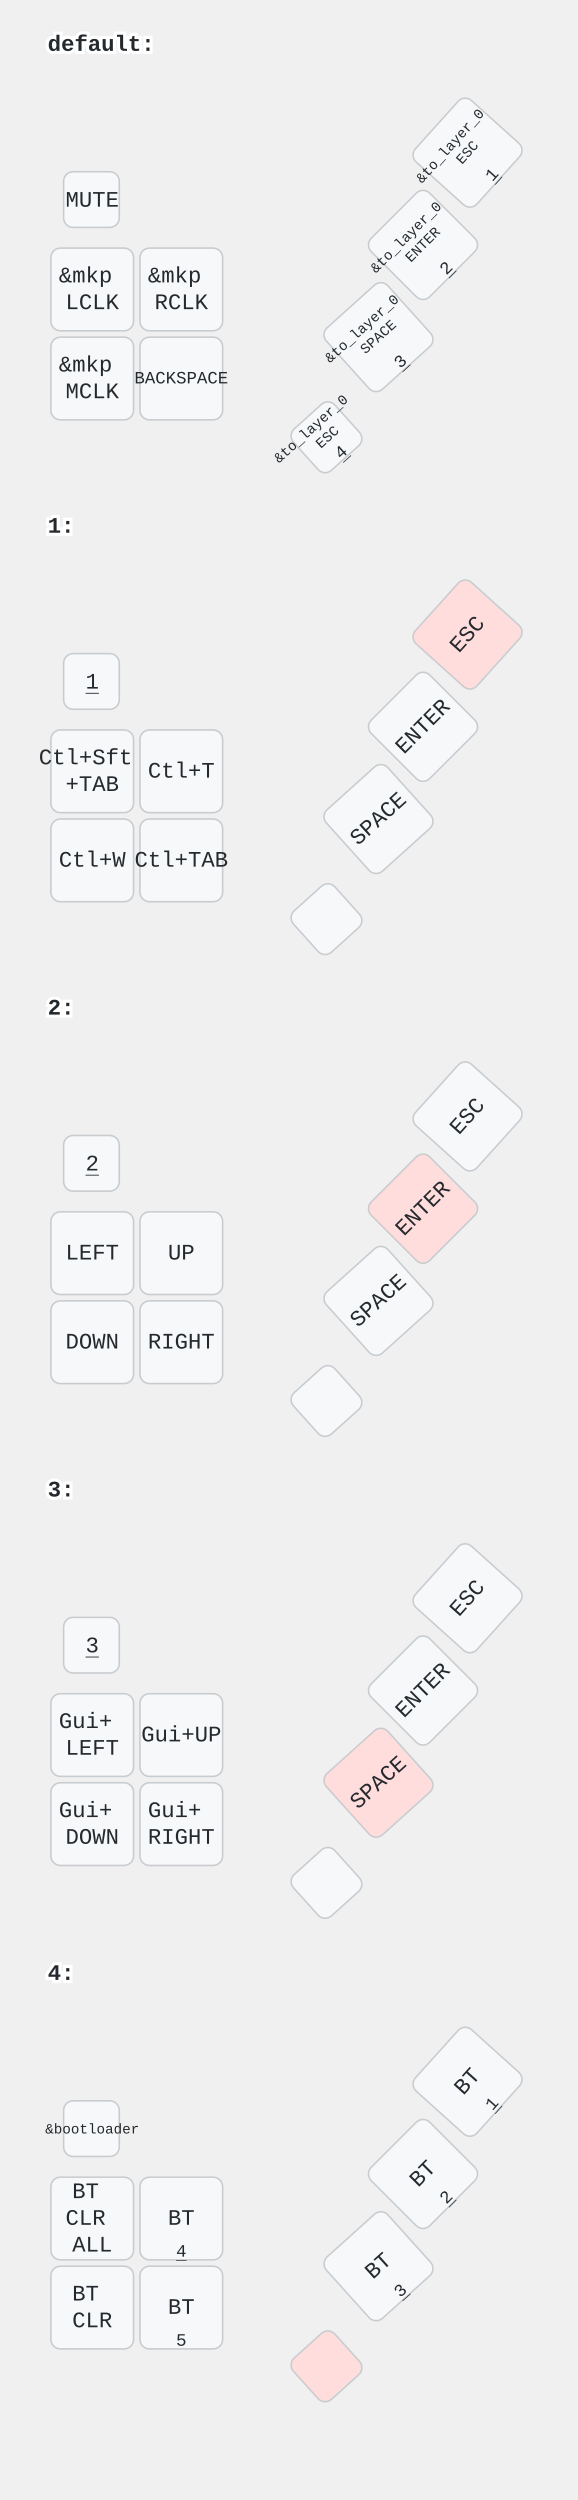
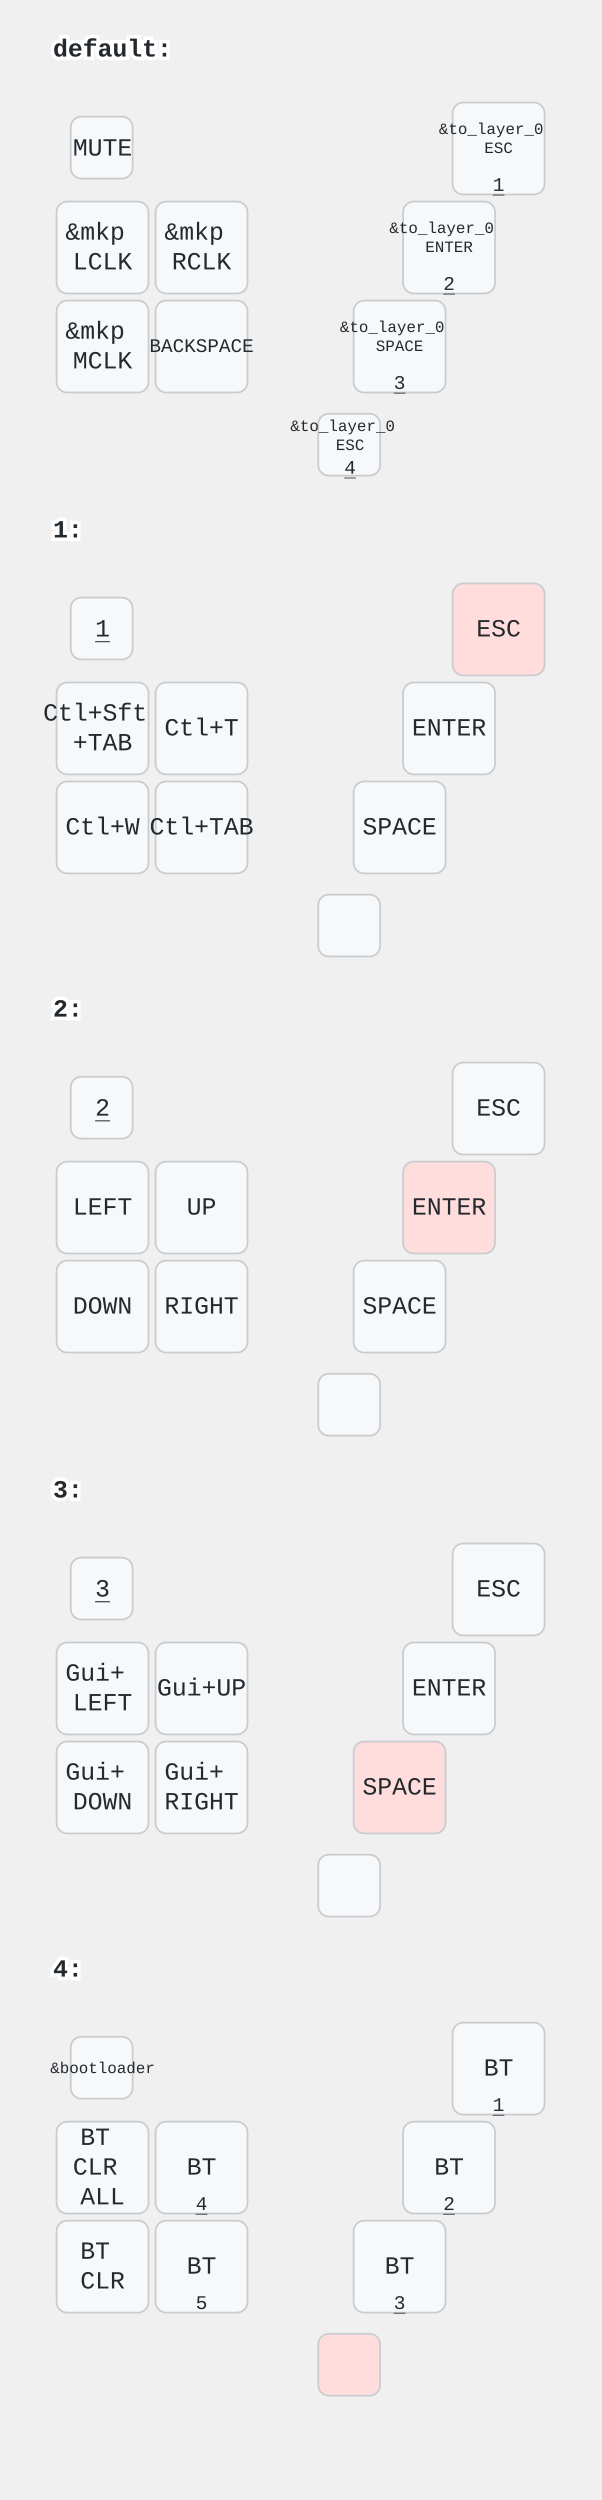
- <svg xmlns="http://www.w3.org/2000/svg" width="363" height="1572" viewBox="0 0 363 1572" class="keymap">
+ <svg xmlns="http://www.w3.org/2000/svg" width="340" height="1414" viewBox="0 0 340 1414" class="keymap">
  <style>/* inherit to force styles through use tags */
svg path {
    fill: inherit;
}

/* font and background color specifications */
svg.keymap {
    font-family: SFMono-Regular,Consolas,Liberation Mono,Menlo,monospace;
    font-size: 14px;
    font-kerning: normal;
    text-rendering: optimizeLegibility;
    fill: #24292e;
}

/* default key styling */
rect.key {
    fill: #f6f8fa;
}

rect.key, rect.combo {
    stroke: #c9cccf;
    stroke-width: 1;
}

/* default key side styling, only used is draw_key_sides is set */
rect.side {
    filter: brightness(90%);
}

/* color accent for combo boxes */
rect.combo, rect.combo-separate {
    fill: #cdf;
}

/* color accent for held keys */
rect.held, rect.combo.held {
    fill: #fdd;
}

/* color accent for ghost (optional) keys */
rect.ghost, rect.combo.ghost {
    stroke-dasharray: 4, 4;
    stroke-width: 2;
}

text {
    text-anchor: middle;
    dominant-baseline: middle;
}

/* styling for layer labels */
text.label {
    font-weight: bold;
    text-anchor: start;
    stroke: white;
    stroke-width: 4;
    paint-order: stroke;
}

/* styling for optional footer */
text.footer {
    text-anchor: end;
    dominant-baseline: auto;
    stroke: white;
    stroke-width: 4;
    paint-order: stroke;
}

/* styling for combo tap, and key non-tap label text */
text.combo, text.hold, text.shifted, text.left, text.right {
    font-size: 11px;
}

text.hold {
    text-anchor: middle;
    dominant-baseline: auto;
}

text.shifted {
    text-anchor: middle;
    dominant-baseline: hanging;
}

text.left {
    text-anchor: start;
}

text.right {
    text-anchor: end;
}

text.layer-activator {
    text-decoration: underline;
}

/* styling for hold/shifted label text in combo box */
text.combo.hold, text.combo.shifted, text.combo.left, text.combo.right {
    font-size: 8px;
}

/* lighter symbol for transparent keys */
text.trans {
    fill: #7b7e81;
}

/* styling for combo dendrons */
path.combo {
    stroke-width: 1;
    stroke: gray;
    fill: none;
}

/* Start Tabler Icons Cleanup */
/* cannot use height/width with glyphs */
.icon-tabler &gt; path {
    fill: inherit;
    stroke: inherit;
    stroke-width: 2;
}
/* hide tabler's default box */
.icon-tabler &gt; path[stroke="none"][fill="none"] {
    visibility: hidden;
}
/* End Tabler Icons Cleanup */
</style>
  <g transform="translate(30, 0)" class="layer-default">
    <text x="0" y="28" class="label" id="default">default:</text>
    <g transform="translate(0, 56)">
-       <g transform="translate(28, 70)" class="key keypos-0">
+       <g transform="translate(28, 28)" class="key keypos-0">
        <rect rx="6" ry="6" x="-18" y="-18" width="35" height="35" class="key" />
        <text x="0" y="0" class="key tap">MUTE</text>
      </g>
-       <g transform="translate(264, 40) rotate(-48.0)" class="key keypos-1">
+       <g transform="translate(252, 28)" class="key keypos-1">
        <rect rx="6" ry="6" x="-26" y="-26" width="52" height="52" class="key" />
        <text x="0" y="0" class="key tap">
          <tspan x="0" dy="-1.2em" style="font-size: 64%">&amp;to_layer_0</tspan>
          <tspan x="0" dy="1.2em" style="font-size: 64%">ESC</tspan>
        </text>
        <a href="#x_x">
          <text x="0" y="24" class="key hold layer-activator">1</text>
        </a>
      </g>
-       <g transform="translate(28, 126)" class="key keypos-2">
+       <g transform="translate(28, 84)" class="key keypos-2">
        <rect rx="6" ry="6" x="-26" y="-26" width="52" height="52" class="key" />
        <text x="0" y="0" class="key tap">
          <tspan x="0" dy="-0.6em">&amp;mkp</tspan>
          <tspan x="0" dy="1.2em">LCLK</tspan>
        </text>
      </g>
-       <g transform="translate(84, 126)" class="key keypos-3">
+       <g transform="translate(84, 84)" class="key keypos-3">
        <rect rx="6" ry="6" x="-26" y="-26" width="52" height="52" class="key" />
        <text x="0" y="0" class="key tap">
          <tspan x="0" dy="-0.6em">&amp;mkp</tspan>
          <tspan x="0" dy="1.2em">RCLK</tspan>
        </text>
      </g>
-       <g transform="translate(236, 98) rotate(-45.0)" class="key keypos-4">
+       <g transform="translate(224, 84)" class="key keypos-4">
        <rect rx="6" ry="6" x="-26" y="-26" width="52" height="52" class="key" />
        <text x="0" y="0" class="key tap">
          <tspan x="0" dy="-1.2em" style="font-size: 64%">&amp;to_layer_0</tspan>
          <tspan x="0" dy="1.2em" style="font-size: 64%">ENTER</tspan>
        </text>
        <a href="#x_x">
          <text x="0" y="24" class="key hold layer-activator">2</text>
        </a>
      </g>
-       <g transform="translate(28, 182)" class="key keypos-5">
+       <g transform="translate(28, 140)" class="key keypos-5">
        <rect rx="6" ry="6" x="-26" y="-26" width="52" height="52" class="key" />
        <text x="0" y="0" class="key tap">
          <tspan x="0" dy="-0.6em">&amp;mkp</tspan>
          <tspan x="0" dy="1.2em">MCLK</tspan>
        </text>
      </g>
-       <g transform="translate(84, 182)" class="key keypos-6">
+       <g transform="translate(84, 140)" class="key keypos-6">
        <rect rx="6" ry="6" x="-26" y="-26" width="52" height="52" class="key" />
        <text x="0" y="0" class="key tap">
          <tspan style="font-size: 78%">BACKSPACE</tspan>
        </text>
      </g>
-       <g transform="translate(208, 156) rotate(-42.0)" class="key keypos-7">
+       <g transform="translate(196, 140)" class="key keypos-7">
        <rect rx="6" ry="6" x="-26" y="-26" width="52" height="52" class="key" />
        <text x="0" y="0" class="key tap">
          <tspan x="0" dy="-1.2em" style="font-size: 64%">&amp;to_layer_0</tspan>
          <tspan x="0" dy="1.2em" style="font-size: 64%">SPACE</tspan>
        </text>
        <a href="#x_x">
          <text x="0" y="24" class="key hold layer-activator">3</text>
        </a>
      </g>
-       <g transform="translate(176, 219) rotate(-42.0)" class="key keypos-8">
+       <g transform="translate(168, 196)" class="key keypos-8">
        <rect rx="6" ry="6" x="-18" y="-18" width="35" height="35" class="key" />
        <text x="0" y="0" class="key tap">
          <tspan x="0" dy="-1.2em" style="font-size: 64%">&amp;to_layer_0</tspan>
          <tspan x="0" dy="1.2em" style="font-size: 64%">ESC</tspan>
        </text>
        <a href="#x_x">
          <text x="0" y="16" class="key hold layer-activator">4</text>
        </a>
      </g>
    </g>
  </g>
-   <g transform="translate(30, 303)" class="layer-1">
+   <g transform="translate(30, 272)" class="layer-1">
    <text x="0" y="28" class="label" id="x_x">1:</text>
    <g transform="translate(0, 56)">
-       <g transform="translate(28, 70)" class="key keypos-0">
+       <g transform="translate(28, 28)" class="key keypos-0">
        <rect rx="6" ry="6" x="-18" y="-18" width="35" height="35" class="key" />
        <a href="#x_x">
          <text x="0" y="0" class="key tap layer-activator">1</text>
        </a>
      </g>
-       <g transform="translate(264, 40) rotate(-48.0)" class="key held keypos-1">
+       <g transform="translate(252, 28)" class="key held keypos-1">
        <rect rx="6" ry="6" x="-26" y="-26" width="52" height="52" class="key held" />
        <text x="0" y="0" class="key held tap">ESC</text>
      </g>
-       <g transform="translate(28, 126)" class="key keypos-2">
+       <g transform="translate(28, 84)" class="key keypos-2">
        <rect rx="6" ry="6" x="-26" y="-26" width="52" height="52" class="key" />
        <text x="0" y="0" class="key tap">
          <tspan x="0" dy="-0.6em">Ctl+Sft</tspan>
          <tspan x="0" dy="1.2em">+TAB</tspan>
        </text>
      </g>
-       <g transform="translate(84, 126)" class="key keypos-3">
+       <g transform="translate(84, 84)" class="key keypos-3">
        <rect rx="6" ry="6" x="-26" y="-26" width="52" height="52" class="key" />
        <text x="0" y="0" class="key tap">Ctl+T</text>
      </g>
-       <g transform="translate(236, 98) rotate(-45.0)" class="key keypos-4">
+       <g transform="translate(224, 84)" class="key keypos-4">
        <rect rx="6" ry="6" x="-26" y="-26" width="52" height="52" class="key" />
        <text x="0" y="0" class="key tap">ENTER</text>
      </g>
-       <g transform="translate(28, 182)" class="key keypos-5">
+       <g transform="translate(28, 140)" class="key keypos-5">
        <rect rx="6" ry="6" x="-26" y="-26" width="52" height="52" class="key" />
        <text x="0" y="0" class="key tap">Ctl+W</text>
      </g>
-       <g transform="translate(84, 182)" class="key keypos-6">
+       <g transform="translate(84, 140)" class="key keypos-6">
        <rect rx="6" ry="6" x="-26" y="-26" width="52" height="52" class="key" />
        <text x="0" y="0" class="key tap">Ctl+TAB</text>
      </g>
-       <g transform="translate(208, 156) rotate(-42.0)" class="key keypos-7">
+       <g transform="translate(196, 140)" class="key keypos-7">
        <rect rx="6" ry="6" x="-26" y="-26" width="52" height="52" class="key" />
        <text x="0" y="0" class="key tap">SPACE</text>
      </g>
-       <g transform="translate(176, 219) rotate(-42.0)" class="key keypos-8">
+       <g transform="translate(168, 196)" class="key keypos-8">
        <rect rx="6" ry="6" x="-18" y="-18" width="35" height="35" class="key" />
      </g>
    </g>
  </g>
-   <g transform="translate(30, 606)" class="layer-2">
+   <g transform="translate(30, 543)" class="layer-2">
    <text x="0" y="28" class="label" id="x_x">2:</text>
    <g transform="translate(0, 56)">
-       <g transform="translate(28, 70)" class="key keypos-0">
+       <g transform="translate(28, 28)" class="key keypos-0">
        <rect rx="6" ry="6" x="-18" y="-18" width="35" height="35" class="key" />
        <a href="#x_x">
          <text x="0" y="0" class="key tap layer-activator">2</text>
        </a>
      </g>
-       <g transform="translate(264, 40) rotate(-48.0)" class="key keypos-1">
+       <g transform="translate(252, 28)" class="key keypos-1">
        <rect rx="6" ry="6" x="-26" y="-26" width="52" height="52" class="key" />
        <text x="0" y="0" class="key tap">ESC</text>
      </g>
-       <g transform="translate(28, 126)" class="key keypos-2">
+       <g transform="translate(28, 84)" class="key keypos-2">
        <rect rx="6" ry="6" x="-26" y="-26" width="52" height="52" class="key" />
        <text x="0" y="0" class="key tap">LEFT</text>
      </g>
-       <g transform="translate(84, 126)" class="key keypos-3">
+       <g transform="translate(84, 84)" class="key keypos-3">
        <rect rx="6" ry="6" x="-26" y="-26" width="52" height="52" class="key" />
        <text x="0" y="0" class="key tap">UP</text>
      </g>
-       <g transform="translate(236, 98) rotate(-45.0)" class="key held keypos-4">
+       <g transform="translate(224, 84)" class="key held keypos-4">
        <rect rx="6" ry="6" x="-26" y="-26" width="52" height="52" class="key held" />
        <text x="0" y="0" class="key held tap">ENTER</text>
      </g>
-       <g transform="translate(28, 182)" class="key keypos-5">
+       <g transform="translate(28, 140)" class="key keypos-5">
        <rect rx="6" ry="6" x="-26" y="-26" width="52" height="52" class="key" />
        <text x="0" y="0" class="key tap">DOWN</text>
      </g>
-       <g transform="translate(84, 182)" class="key keypos-6">
+       <g transform="translate(84, 140)" class="key keypos-6">
        <rect rx="6" ry="6" x="-26" y="-26" width="52" height="52" class="key" />
        <text x="0" y="0" class="key tap">RIGHT</text>
      </g>
-       <g transform="translate(208, 156) rotate(-42.0)" class="key keypos-7">
+       <g transform="translate(196, 140)" class="key keypos-7">
        <rect rx="6" ry="6" x="-26" y="-26" width="52" height="52" class="key" />
        <text x="0" y="0" class="key tap">SPACE</text>
      </g>
-       <g transform="translate(176, 219) rotate(-42.0)" class="key keypos-8">
+       <g transform="translate(168, 196)" class="key keypos-8">
        <rect rx="6" ry="6" x="-18" y="-18" width="35" height="35" class="key" />
      </g>
    </g>
  </g>
-   <g transform="translate(30, 909)" class="layer-3">
+   <g transform="translate(30, 815)" class="layer-3">
    <text x="0" y="28" class="label" id="x_x">3:</text>
    <g transform="translate(0, 56)">
-       <g transform="translate(28, 70)" class="key keypos-0">
+       <g transform="translate(28, 28)" class="key keypos-0">
        <rect rx="6" ry="6" x="-18" y="-18" width="35" height="35" class="key" />
        <a href="#x_x">
          <text x="0" y="0" class="key tap layer-activator">3</text>
        </a>
      </g>
-       <g transform="translate(264, 40) rotate(-48.0)" class="key keypos-1">
+       <g transform="translate(252, 28)" class="key keypos-1">
        <rect rx="6" ry="6" x="-26" y="-26" width="52" height="52" class="key" />
        <text x="0" y="0" class="key tap">ESC</text>
      </g>
-       <g transform="translate(28, 126)" class="key keypos-2">
+       <g transform="translate(28, 84)" class="key keypos-2">
        <rect rx="6" ry="6" x="-26" y="-26" width="52" height="52" class="key" />
        <text x="0" y="0" class="key tap">
          <tspan x="0" dy="-0.6em">Gui+</tspan>
          <tspan x="0" dy="1.2em">LEFT</tspan>
        </text>
      </g>
-       <g transform="translate(84, 126)" class="key keypos-3">
+       <g transform="translate(84, 84)" class="key keypos-3">
        <rect rx="6" ry="6" x="-26" y="-26" width="52" height="52" class="key" />
        <text x="0" y="0" class="key tap">Gui+UP</text>
      </g>
-       <g transform="translate(236, 98) rotate(-45.0)" class="key keypos-4">
+       <g transform="translate(224, 84)" class="key keypos-4">
        <rect rx="6" ry="6" x="-26" y="-26" width="52" height="52" class="key" />
        <text x="0" y="0" class="key tap">ENTER</text>
      </g>
-       <g transform="translate(28, 182)" class="key keypos-5">
+       <g transform="translate(28, 140)" class="key keypos-5">
        <rect rx="6" ry="6" x="-26" y="-26" width="52" height="52" class="key" />
        <text x="0" y="0" class="key tap">
          <tspan x="0" dy="-0.6em">Gui+</tspan>
          <tspan x="0" dy="1.2em">DOWN</tspan>
        </text>
      </g>
-       <g transform="translate(84, 182)" class="key keypos-6">
+       <g transform="translate(84, 140)" class="key keypos-6">
        <rect rx="6" ry="6" x="-26" y="-26" width="52" height="52" class="key" />
        <text x="0" y="0" class="key tap">
          <tspan x="0" dy="-0.6em">Gui+</tspan>
          <tspan x="0" dy="1.2em">RIGHT</tspan>
        </text>
      </g>
-       <g transform="translate(208, 156) rotate(-42.0)" class="key held keypos-7">
+       <g transform="translate(196, 140)" class="key held keypos-7">
        <rect rx="6" ry="6" x="-26" y="-26" width="52" height="52" class="key held" />
        <text x="0" y="0" class="key held tap">SPACE</text>
      </g>
-       <g transform="translate(176, 219) rotate(-42.0)" class="key keypos-8">
+       <g transform="translate(168, 196)" class="key keypos-8">
        <rect rx="6" ry="6" x="-18" y="-18" width="35" height="35" class="key" />
      </g>
    </g>
  </g>
-   <g transform="translate(30, 1213)" class="layer-4">
+   <g transform="translate(30, 1086)" class="layer-4">
    <text x="0" y="28" class="label" id="x_x">4:</text>
    <g transform="translate(0, 56)">
-       <g transform="translate(28, 70)" class="key keypos-0">
+       <g transform="translate(28, 28)" class="key keypos-0">
        <rect rx="6" ry="6" x="-18" y="-18" width="35" height="35" class="key" />
        <text x="0" y="0" class="key tap">
          <tspan style="font-size: 64%">&amp;bootloader</tspan>
        </text>
      </g>
-       <g transform="translate(264, 40) rotate(-48.0)" class="key keypos-1">
+       <g transform="translate(252, 28)" class="key keypos-1">
        <rect rx="6" ry="6" x="-26" y="-26" width="52" height="52" class="key" />
        <text x="0" y="0" class="key tap">BT</text>
        <a href="#x_x">
          <text x="0" y="24" class="key hold layer-activator">1</text>
        </a>
      </g>
-       <g transform="translate(28, 126)" class="key keypos-2">
+       <g transform="translate(28, 84)" class="key keypos-2">
        <rect rx="6" ry="6" x="-26" y="-26" width="52" height="52" class="key" />
        <text x="0" y="0" class="key tap">
          <tspan x="0" dy="-1.2em">BT</tspan>
          <tspan x="0" dy="1.2em">CLR</tspan>
          <tspan x="0" dy="1.2em">ALL</tspan>
        </text>
      </g>
-       <g transform="translate(84, 126)" class="key keypos-3">
+       <g transform="translate(84, 84)" class="key keypos-3">
        <rect rx="6" ry="6" x="-26" y="-26" width="52" height="52" class="key" />
        <text x="0" y="0" class="key tap">BT</text>
        <a href="#x_x">
          <text x="0" y="24" class="key hold layer-activator">4</text>
        </a>
      </g>
-       <g transform="translate(236, 98) rotate(-45.0)" class="key keypos-4">
+       <g transform="translate(224, 84)" class="key keypos-4">
        <rect rx="6" ry="6" x="-26" y="-26" width="52" height="52" class="key" />
        <text x="0" y="0" class="key tap">BT</text>
        <a href="#x_x">
          <text x="0" y="24" class="key hold layer-activator">2</text>
        </a>
      </g>
-       <g transform="translate(28, 182)" class="key keypos-5">
+       <g transform="translate(28, 140)" class="key keypos-5">
        <rect rx="6" ry="6" x="-26" y="-26" width="52" height="52" class="key" />
        <text x="0" y="0" class="key tap">
          <tspan x="0" dy="-0.6em">BT</tspan>
          <tspan x="0" dy="1.2em">CLR</tspan>
        </text>
      </g>
-       <g transform="translate(84, 182)" class="key keypos-6">
+       <g transform="translate(84, 140)" class="key keypos-6">
        <rect rx="6" ry="6" x="-26" y="-26" width="52" height="52" class="key" />
        <text x="0" y="0" class="key tap">BT</text>
        <text x="0" y="24" class="key hold">5</text>
      </g>
-       <g transform="translate(208, 156) rotate(-42.0)" class="key keypos-7">
+       <g transform="translate(196, 140)" class="key keypos-7">
        <rect rx="6" ry="6" x="-26" y="-26" width="52" height="52" class="key" />
        <text x="0" y="0" class="key tap">BT</text>
        <a href="#x_x">
          <text x="0" y="24" class="key hold layer-activator">3</text>
        </a>
      </g>
-       <g transform="translate(176, 219) rotate(-42.0)" class="key held keypos-8">
+       <g transform="translate(168, 196)" class="key held keypos-8">
        <rect rx="6" ry="6" x="-18" y="-18" width="35" height="35" class="key held" />
      </g>
    </g>
  </g>
</svg>
